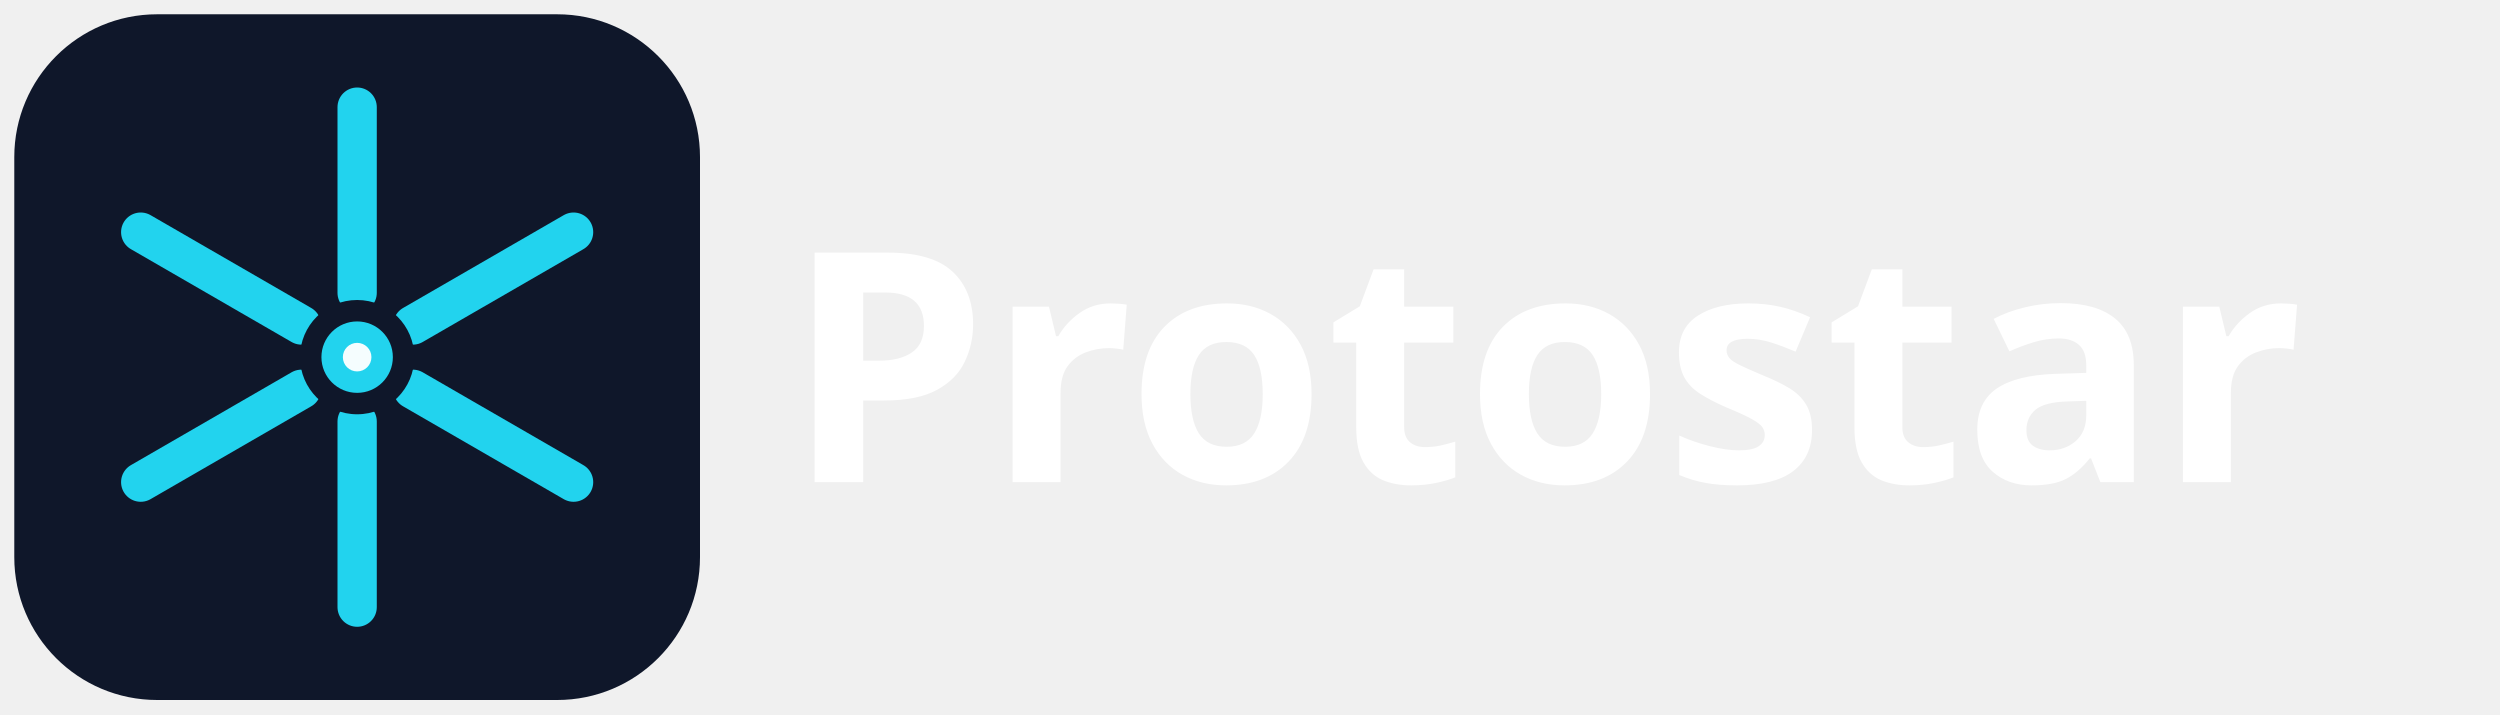
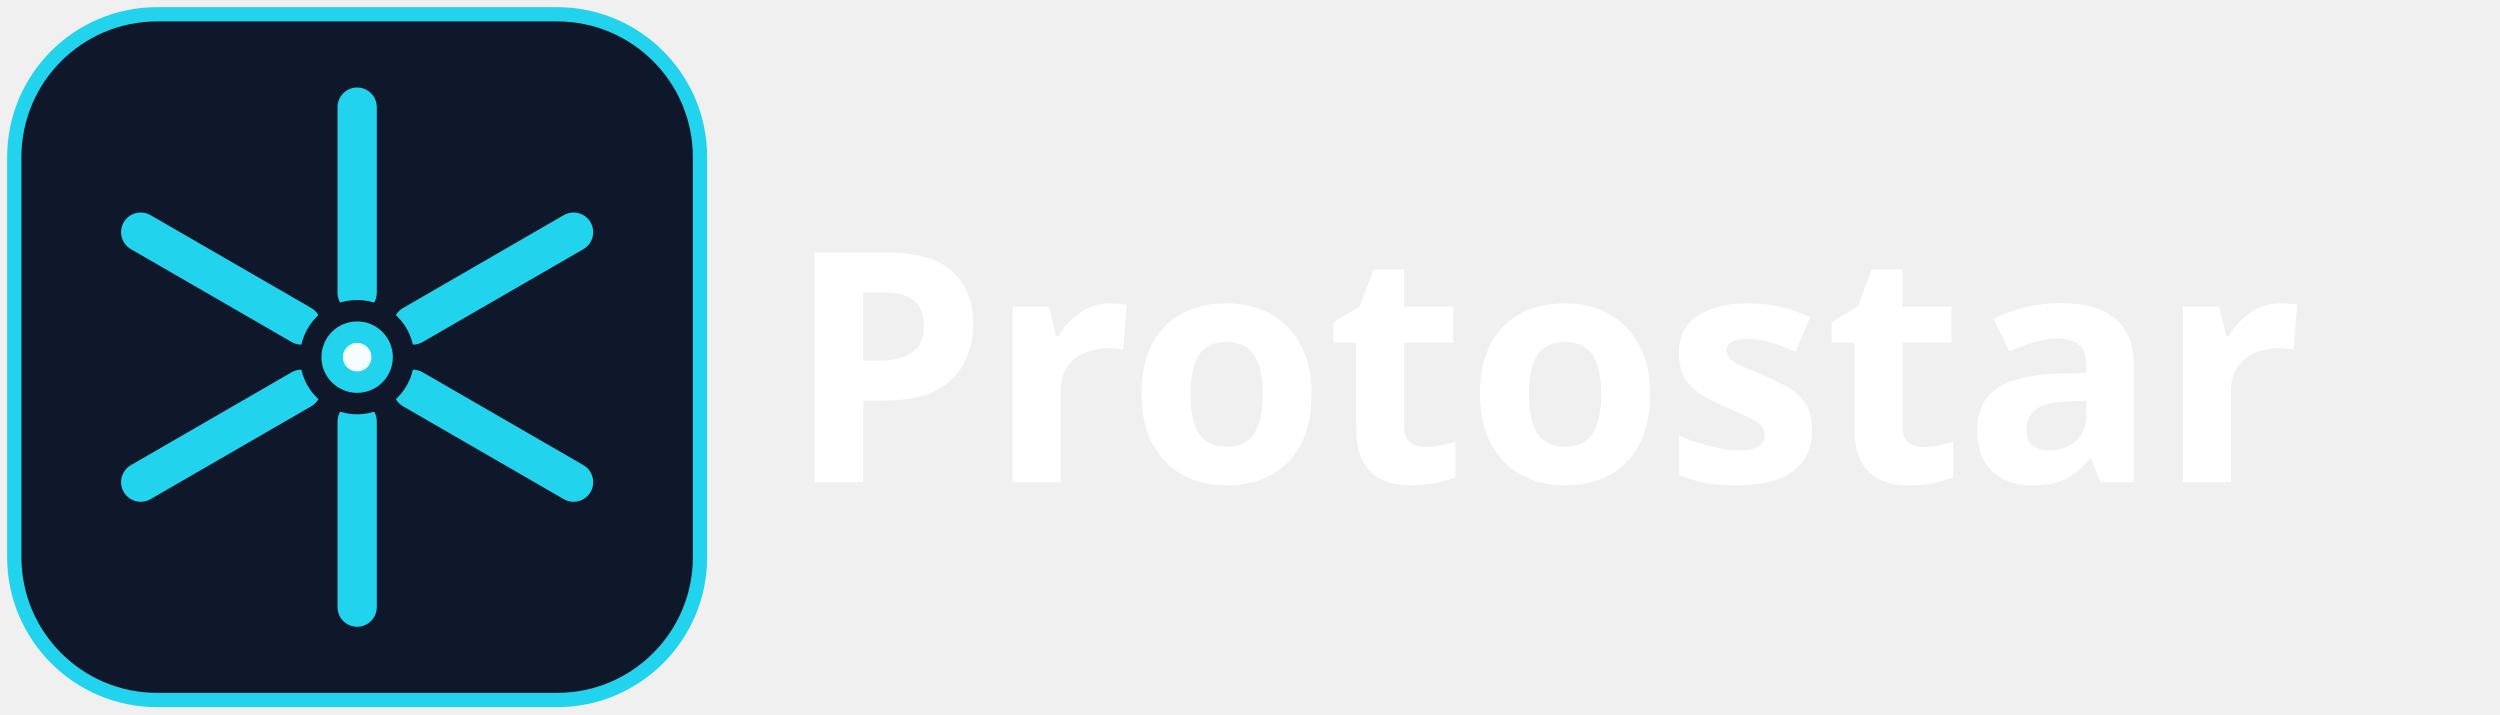
<svg xmlns="http://www.w3.org/2000/svg" viewBox="0 0 700 200" width="700" height="200">
  <defs>
    <style>
      .wordmark {
        font: bold 90px "Space Grotesk";
        fill: #ffffff;
      }
      @media (prefers-color-scheme: light) {
        .wordmark { fill: #0f172a; }
      }
    </style>
  </defs>
  <g transform="translate(100, 100)">
-     <rect x="-96" y="-96" width="192" height="192" rx="40" fill="#0f172a" />
+     <rect x="-96" y="-96" width="192" height="192" rx="40" fill="#0f172a" stroke="#22d3ee" stroke-width="4" />
    <line x1="0" y1="-70" x2="0" y2="-18" stroke="#22d3ee" stroke-width="11" stroke-linecap="round" />
    <line x1="0" y1="70" x2="0" y2="18" stroke="#22d3ee" stroke-width="11" stroke-linecap="round" />
    <line x1="-60.6" y1="-35" x2="-15.6" y2="-9" stroke="#22d3ee" stroke-width="11" stroke-linecap="round" />
    <line x1="60.6" y1="35" x2="15.6" y2="9" stroke="#22d3ee" stroke-width="11" stroke-linecap="round" />
    <line x1="60.6" y1="-35" x2="15.6" y2="-9" stroke="#22d3ee" stroke-width="11" stroke-linecap="round" />
    <line x1="-60.6" y1="35" x2="-15.6" y2="9" stroke="#22d3ee" stroke-width="11" stroke-linecap="round" />
    <circle cx="0" cy="0" r="16" fill="#0f172a" />
    <circle cx="0" cy="0" r="10" fill="#22d3ee" />
    <circle cx="0" cy="0" r="4" fill="#ffffff" opacity="0.95" />
  </g>
  <text x="220" y="135" class="wordmark">Protostar</text>
</svg>
